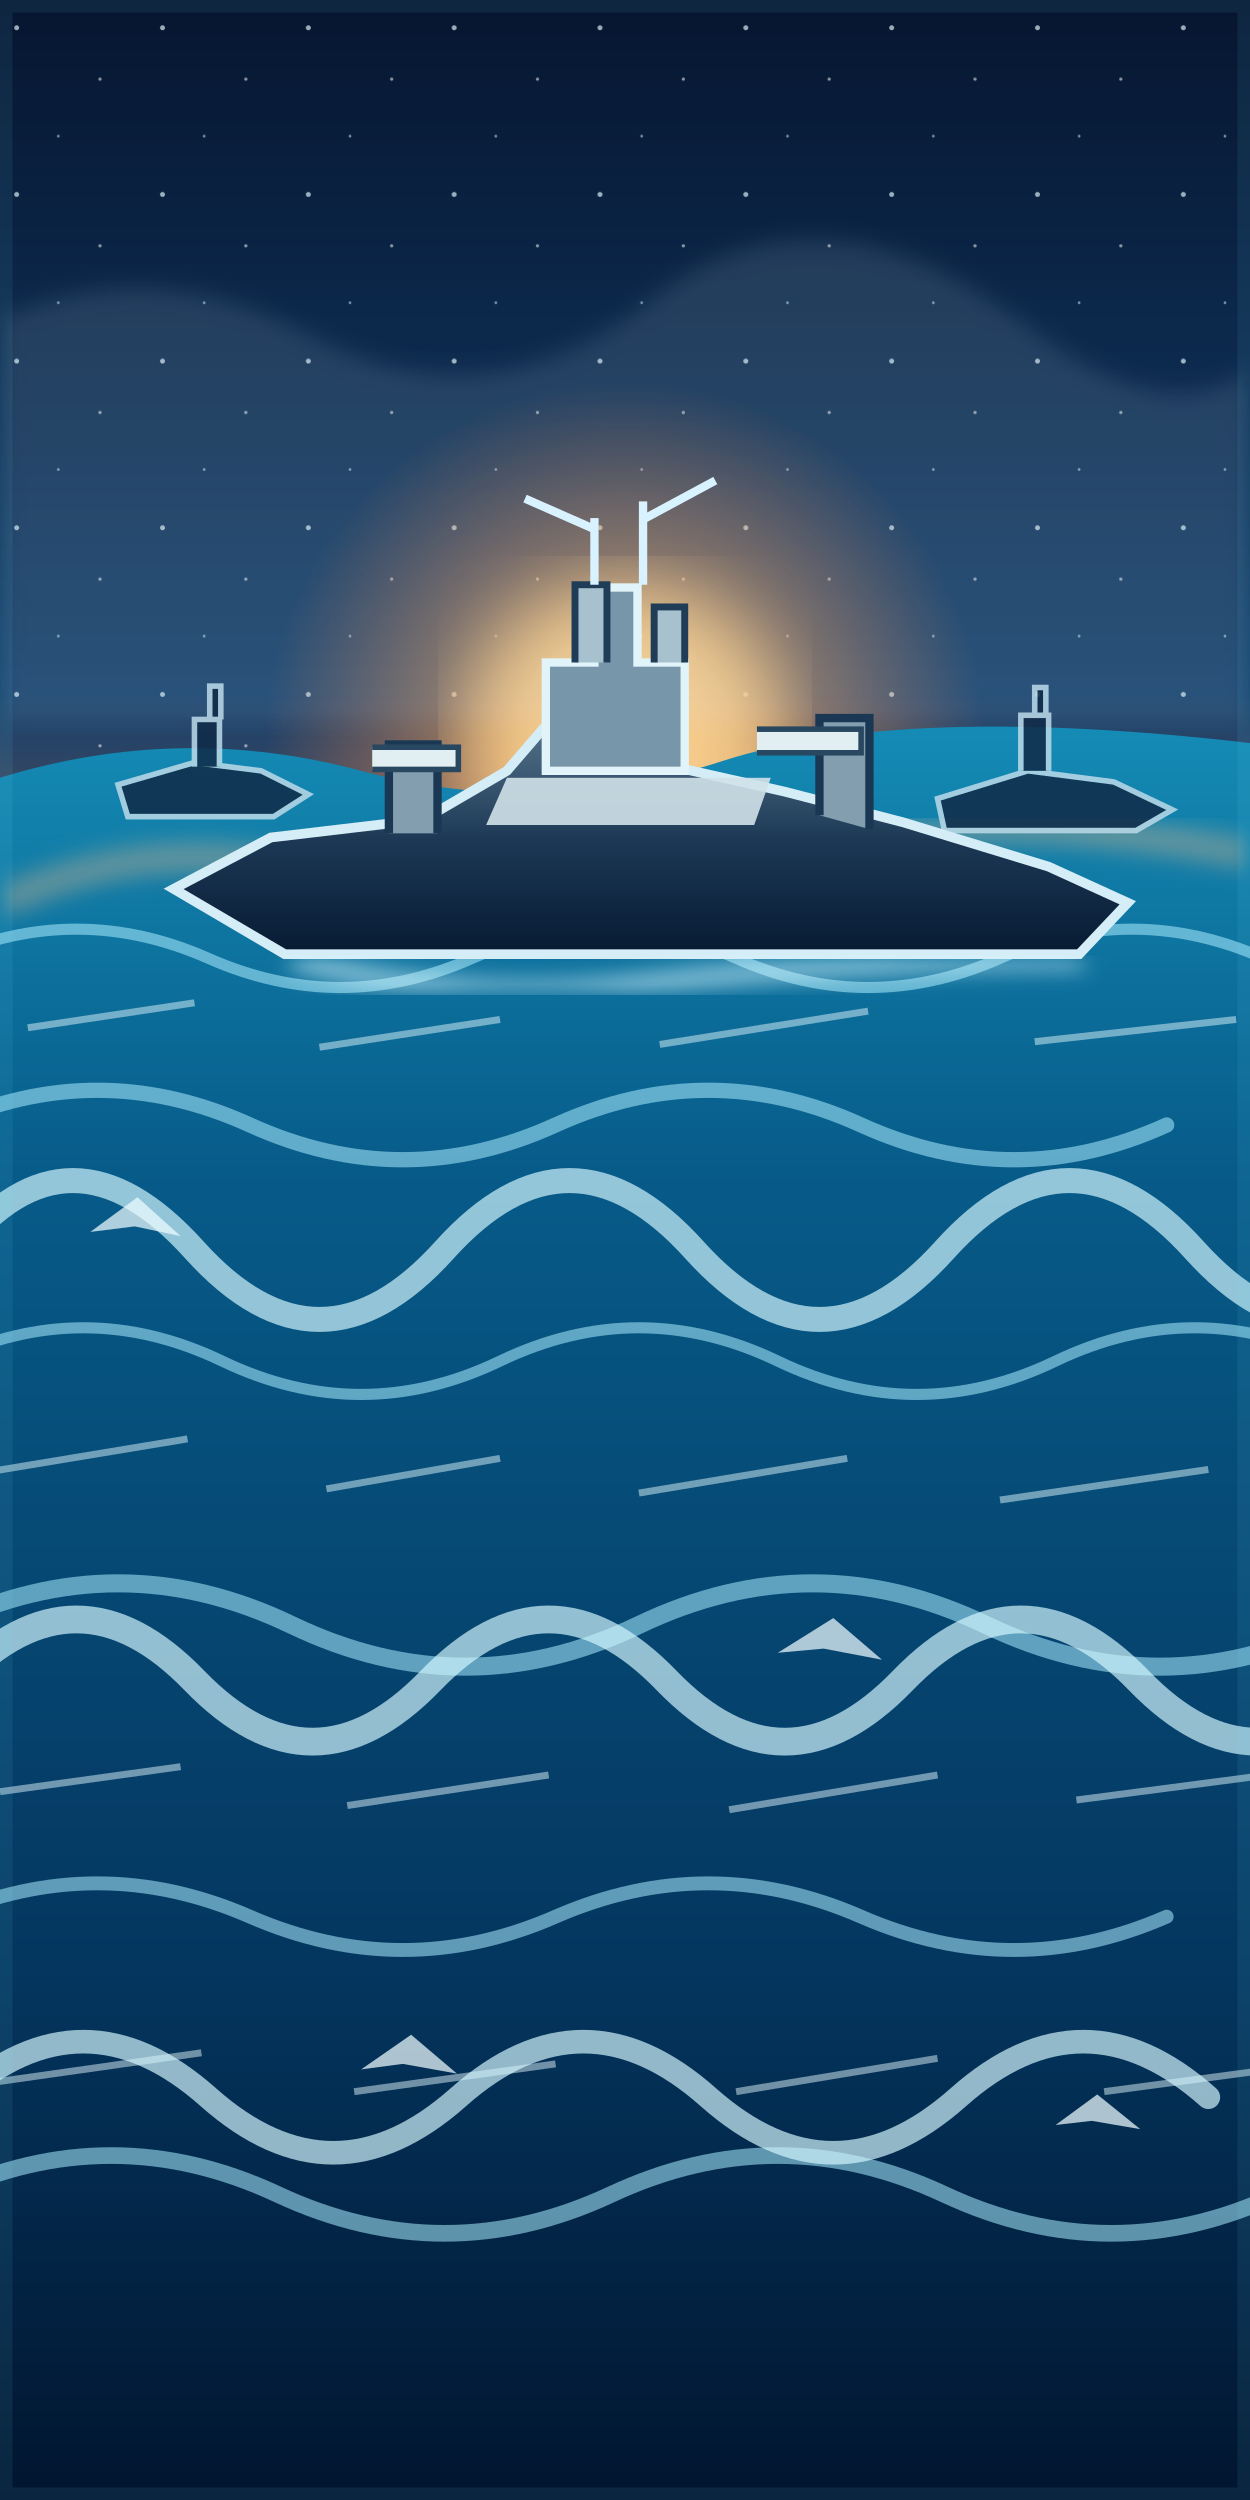
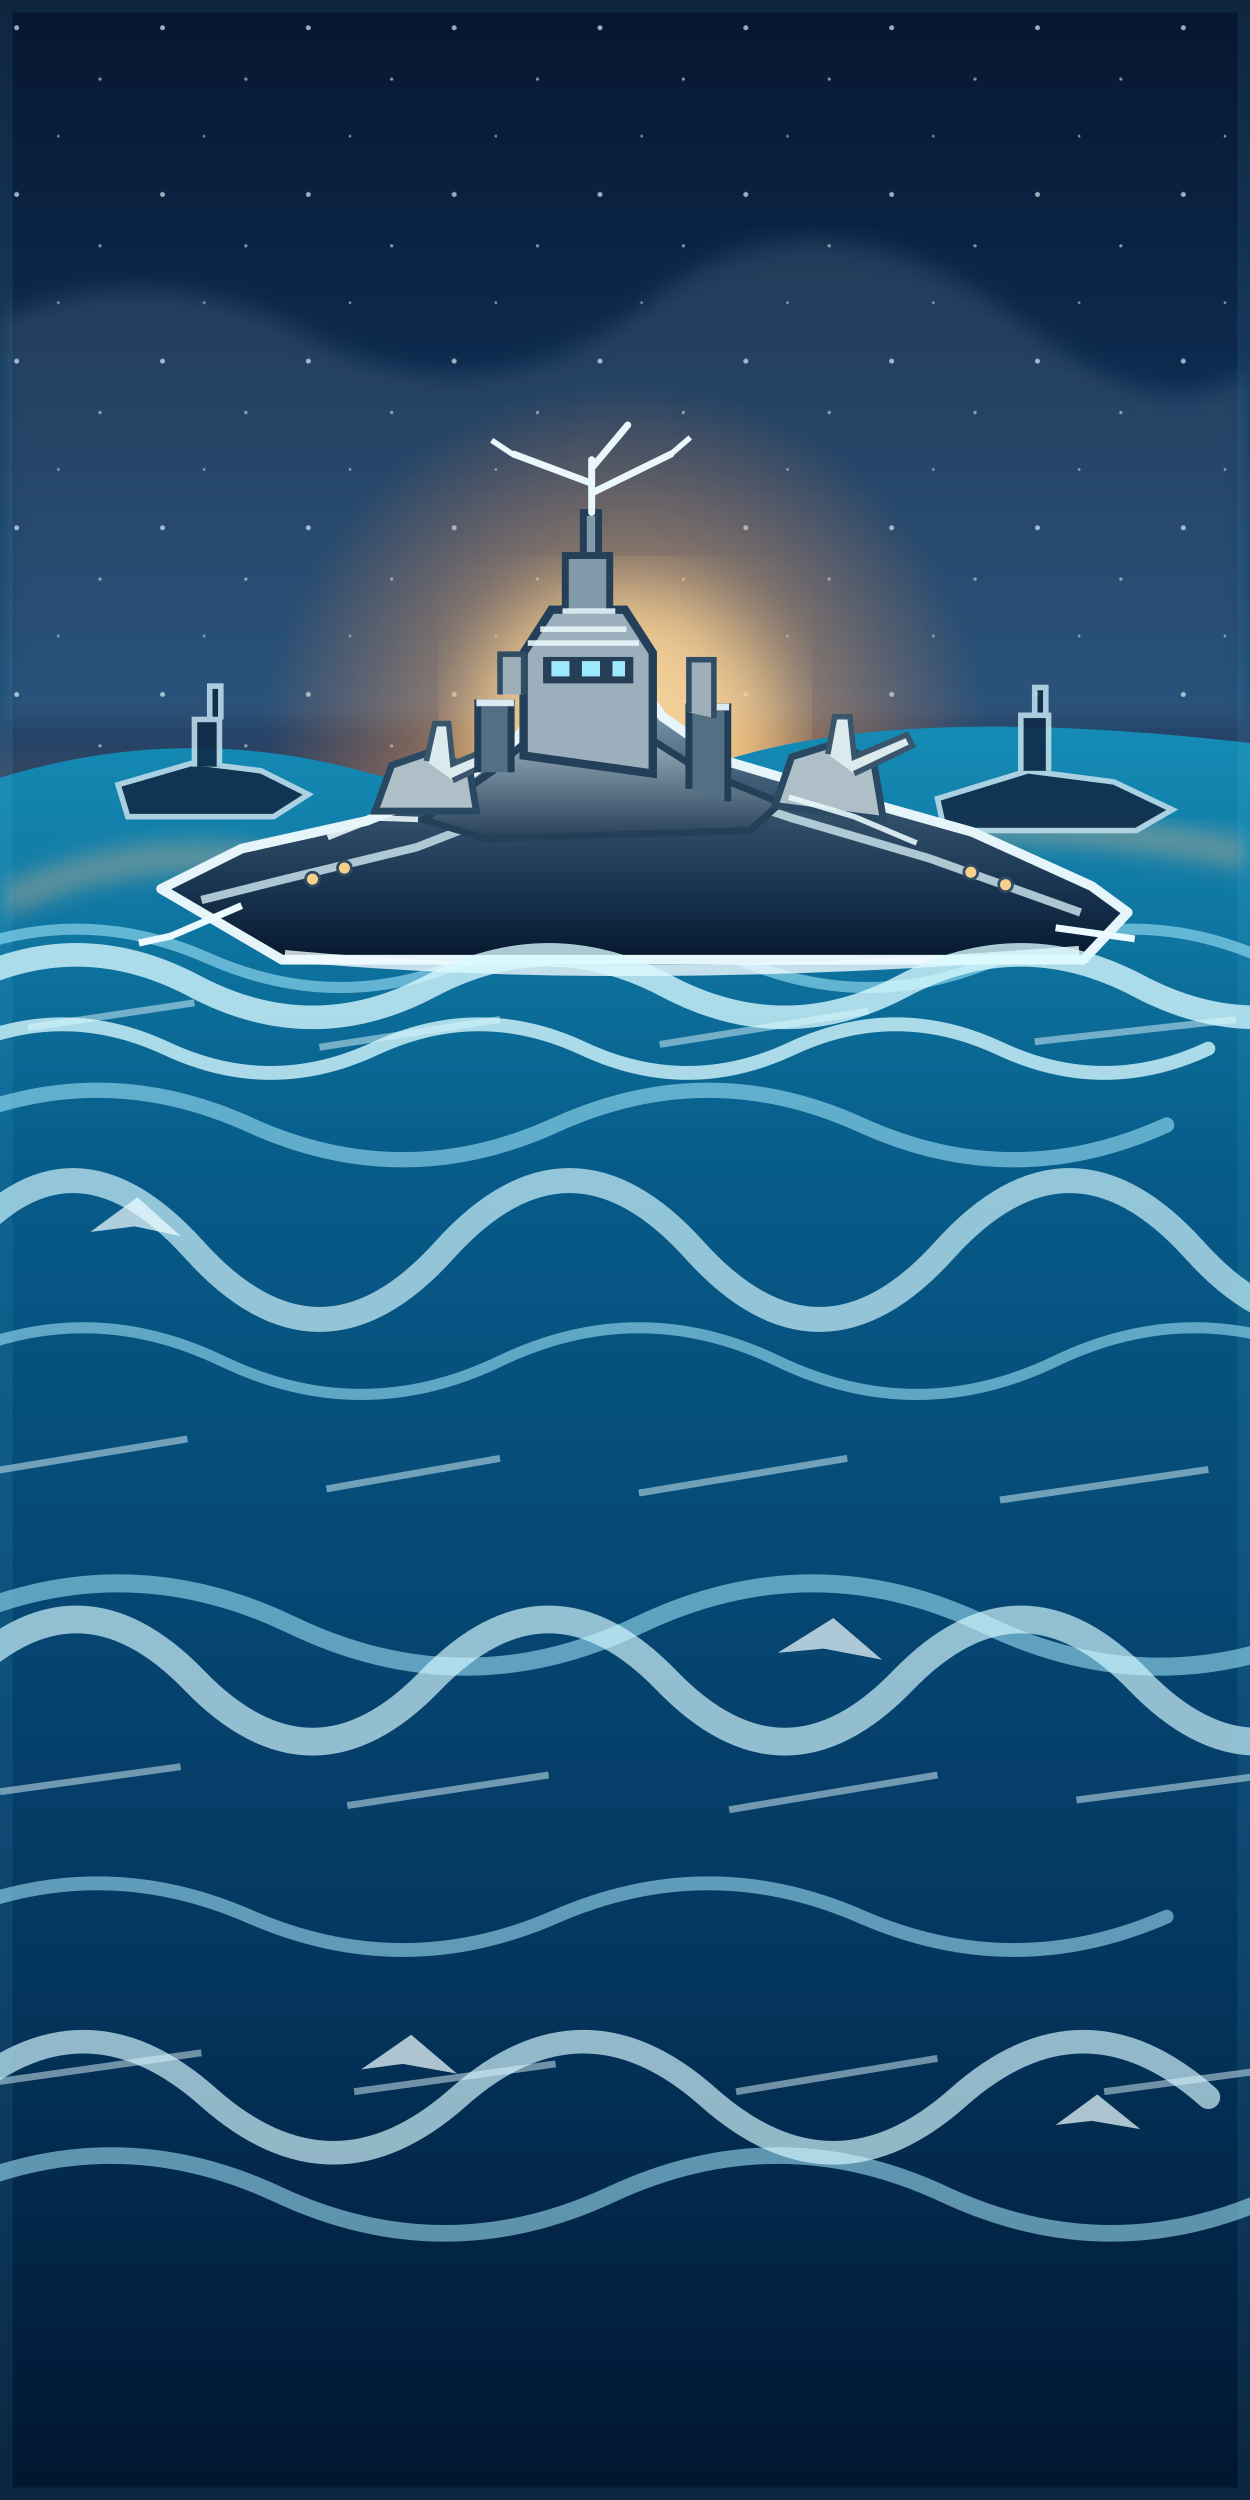
<svg xmlns="http://www.w3.org/2000/svg" viewBox="0 0 900 1800">
  <defs>
    <linearGradient id="sky" x2="0" y2="1">
      <stop stop-color="#06152f" />
      <stop offset=".28" stop-color="#123d69" />
      <stop offset=".48" stop-color="#e87948" />
      <stop offset=".57" stop-color="#f8b56c" />
      <stop offset=".63" stop-color="#12658c" />
      <stop offset="1" stop-color="#031a3c" />
    </linearGradient>
    <linearGradient id="sea" x2="0" y2="1">
      <stop stop-color="#148bb5" />
      <stop offset=".25" stop-color="#075b89" />
      <stop offset=".7" stop-color="#04365f" />
      <stop offset="1" stop-color="#01152f" />
    </linearGradient>
    <linearGradient id="hull" x2="0" y2="1">
-       <stop stop-color="#c4d9e4" />
-       <stop offset=".18" stop-color="#526f87" />
-       <stop offset=".58" stop-color="#1c3855" />
-       <stop offset="1" stop-color="#071a32" />
+       <stop stop-color="#e3edf1" />
+       <stop offset=".14" stop-color="#8da8b9" />
+       <stop offset=".42" stop-color="#405d77" />
+       <stop offset=".78" stop-color="#18334f" />
+       <stop offset="1" stop-color="#06182e" />
+     </linearGradient>
+     <linearGradient id="deck" x2="0" y2="1">
+       <stop stop-color="#a8bdc9" />
+       <stop offset="1" stop-color="#263f59" />
    </linearGradient>
    <radialGradient id="sun">
      <stop stop-color="#fff2bd" stop-opacity=".95" />
      <stop offset=".35" stop-color="#ffad5a" stop-opacity=".62" />
      <stop offset="1" stop-color="#ff7a38" stop-opacity="0" />
    </radialGradient>
    <filter id="glow">
      <feGaussianBlur stdDeviation="26" />
    </filter>
    <filter id="soft">
      <feGaussianBlur stdDeviation="8" />
    </filter>
    <pattern id="stars" width="105" height="120" patternUnits="userSpaceOnUse">
      <circle cx="12" cy="20" r="1.8" fill="#e7faff" opacity=".65" />
      <circle cx="72" cy="57" r="1.2" fill="#fff" opacity=".5" />
      <circle cx="42" cy="98" r="1" fill="#c4edff" opacity=".55" />
    </pattern>
  </defs>
  <rect width="900" height="1800" fill="url(#sky)" />
  <rect width="900" height="540" fill="url(#stars)" />
  <circle cx="450" cy="535" r="260" fill="url(#sun)" />
  <circle cx="450" cy="535" r="112" fill="#ffd18c" opacity=".8" filter="url(#glow)" />
  <g fill="#d8eafa" opacity=".12" filter="url(#soft)">
    <path d="M-40 250Q90 170 220 240T470 215T740 235T950 190V430H-40Z" />
    <path d="M-40 385Q110 300 270 370T570 340T950 330V520H-40Z" />
  </g>
  <path d="M0 560Q130 520 260 555T520 548T900 535V1800H0Z" fill="url(#sea)" />
  <path d="M0 650Q130 590 260 640T520 630T900 615" fill="none" stroke="#ffc28a" stroke-width="22" opacity=".34" filter="url(#soft)" />
  <g fill="none" stroke="#a9edff" stroke-linecap="round" opacity=".55">
    <path d="M-40 690q95 -42 190 0t190 0t190 0t190 0t190 0" stroke-width="8" />
    <path d="M-40 810q110 -50 220 0t220 0t220 0t220 0" stroke-width="11" />
    <path d="M-40 980q100 -48 200 0t200 0t200 0t200 0t200 0" stroke-width="8" />
    <path d="M-40 1170q125 -60 250 0t250 0t250 0t250 0" stroke-width="13" />
    <path d="M-40 1380q110 -48 220 0t220 0t220 0t220 0" stroke-width="10" />
    <path d="M-40 1580q120 -56 240 0t240 0t240 0t240 0" stroke-width="12" />
  </g>
  <g fill="none" stroke="#e6fbff" stroke-width="5" opacity=".48">
    <path d="M20 740l120 -18m90 32l130 -20m115 18l150 -24m120 22l145 -16" />
    <path d="M-10 1060l145 -24m100 36l125 -22m100 25l150 -25m110 30l150 -22" />
    <path d="M0 1290l130 -18m120 28l145 -22m130 25l150 -25m100 18l130 -17" />
    <path d="M-10 1500l155 -22m110 28l145 -20m130 20l145 -24m120 24l150 -20" />
  </g>
-   <g fill="#102b48" stroke="#b9d9e8" stroke-width="4" opacity=".86">
+   <g fill="#102b48" stroke="#b9d9e8" stroke-width="4" opacity=".9">
    <path d="M85 565l55 -16 48 6 34 17 -25 16H92Z" />
    <path d="M140 552v-34h18v34m-7 -34v-24h8v24" />
    <path d="M675 575l65 -20 62 8 42 20 -26 15H680Z" />
    <path d="M735 555v-40h20v40m-10 -40v-20h8v20" />
  </g>
  <g transform="translate(0 0)">
-     <path d="M125 640L195 603 305 590 365 555 402 512 430 492 457 515 485 552 565 570 650 592 755 624 812 650 777 687 205 687Z" fill="url(#hull)" stroke="#d5edf7" stroke-width="7" />
-     <path d="M365 560h190l-12 34H350Z" fill="#d0e2e9" opacity=".9" />
-     <path d="M393 555v-78h35v-54h31v54h34v78Z" fill="#7896aa" stroke="#e1f4fa" stroke-width="6" />
-     <path d="M414 477v-56h23v56m34 0v-40h22v40" fill="#a8c1ce" stroke="#203d58" stroke-width="5" />
-     <path d="M428 421v-48m35 48v-60m-35 20l-50 -22m85 15l52 -28" stroke="#d8f3ff" stroke-width="6" />
-     <path d="M280 600v-64h35v64m275 -13v-70h36v80" fill="#829eaf" stroke="#1a3854" stroke-width="6" />
-     <path d="M268 538h62v16h-62m277 -29h75v17h-75" fill="#e2eff2" stroke="#284760" stroke-width="4" />
-     <path d="M210 690q120 35 260 18t310 -18" fill="none" stroke="#d8f8ff" stroke-width="13" opacity=".72" filter="url(#soft)" />
+     <path d="M116 640L174 611L264 591L331 564L372 532L401 490L424 466L449 478L477 516L523 548L604 572L700 599L786 638L812 657L780 691L203 691Z" fill="url(#hull)" stroke="#e5f5fa" stroke-width="7" stroke-linejoin="round" />
+     <path d="M145 648L205 633L300 610L367 584L414 548L454 536L501 566L570 589L669 618L778 657" fill="none" stroke="#c7e0e9" stroke-width="6" opacity=".85" />
+     <path d="M205 688Q450 711 777 685" fill="none" stroke="#f0fbff" stroke-width="8" opacity=".8" />
+     <path d="M305 590L355 555L388 526L451 521L503 554L562 578L540 598L350 604Z" fill="url(#deck)" stroke="#243f58" stroke-width="5" />
+     <path d="M270 584L282 551L311 541L338 553L343 584Z" fill="#aebfc8" stroke="#294861" stroke-width="5" />
+     <path d="M307 548L313 521L323 521L326 550L362 535L366 543L326 562" fill="#dce9ed" stroke="#3a566d" stroke-width="4" />
+     <path d="M377 544V470L397 439H450L470 470V557Z" fill="#9bb0bc" stroke="#233f59" stroke-width="6" />
+     <path d="M391 473H456V492H391Z" fill="#263f57" />
+     <path d="M397 476h13v11h-13zm22 0h13v11h-13zm22 0h9v11h-9z" fill="#9deaff" />
+     <path d="M407 439V400H439V439M420 400V369H431V400" fill="#819aaa" stroke="#263f59" stroke-width="5" />
+     <path d="M426 369V331M426 348L370 327M426 355L483 327M426 337L452 306" stroke="#eaf8fc" stroke-width="5" fill="none" stroke-linecap="round" />
+     <path d="M369 327l-15 -10m129 10l14 -12" stroke="#eaf8fc" stroke-width="4" />
+     <path d="M558 580L570 545L602 535L629 548L636 590Z" fill="#aebfc8" stroke="#294861" stroke-width="5" />
+     <path d="M596 543L601 516L612 516L615 545L653 529L657 537L615 557" fill="#dce9ed" stroke="#3a566d" stroke-width="4" />
+     <path d="M344 556V506H368V556M496 568V509H524V577" fill="#526f84" stroke="#213e58" stroke-width="5" />
+     <path d="M343 506h27m125 3h30" stroke="#dbeaf0" stroke-width="5" />
+     <path d="M360 500v-29h17v29m119 13v-38h18v42" fill="#9eafba" stroke="#314d64" stroke-width="4" />
+     <g fill="none" stroke="#e8f7fb" stroke-width="4" opacity=".9">
+       <path d="M236 603l35-14 30 1m267-16l47 14 45 19" />
+       <path d="M380 463h80M389 453h62M405 440h38" />
+     </g>
+     <g fill="#f5d18b" stroke="#304a62" stroke-width="2">
+       <circle cx="225" cy="633" r="5" />
+       <circle cx="248" cy="625" r="5" />
+       <circle cx="699" cy="628" r="5" />
+       <circle cx="724" cy="637" r="5" />
+     </g>
+     <path d="M174 652L123 674L100 679M760 668l57 8" stroke="#eafaff" stroke-width="5" fill="none" />
+   </g>
+   <g fill="none" stroke="#d9faff" stroke-linecap="round" opacity=".78">
+     <path d="M-30 710q85-45 170 0t170 0t170 0t170 0t170 0t170 0" stroke-width="17" />
+     <path d="M-30 755q75-35 150 0t150 0t150 0t150 0t150 0t150 0" stroke-width="10" />
  </g>
  <g fill="none" stroke="#d5f8ff" stroke-linecap="round" opacity=".68">
    <path d="M-30 900q80 -100 170 0t180 0t180 0t180 0t180 0t180 0" stroke-width="18" />
    <path d="M-30 1210q85 -88 170 0t170 0t170 0t170 0t170 0t170 0" stroke-width="20" />
    <path d="M-30 1510q90 -80 180 0t180 0t180 0t180 0t180 0" stroke-width="17" />
  </g>
  <g fill="#effcff" opacity=".72">
    <path d="M65 887l34 -25 31 28-33 -7Z" />
    <path d="M560 1190l40 -25 35 30-42 -8Z" />
    <path d="M260 1490l36 -25 33 28-39 -7Z" />
    <path d="M760 1530l30 -22 31 25-35 -6Z" />
  </g>
  <rect width="900" height="1800" fill="none" stroke="#7ce8ff" stroke-opacity=".08" stroke-width="18" />
</svg>
